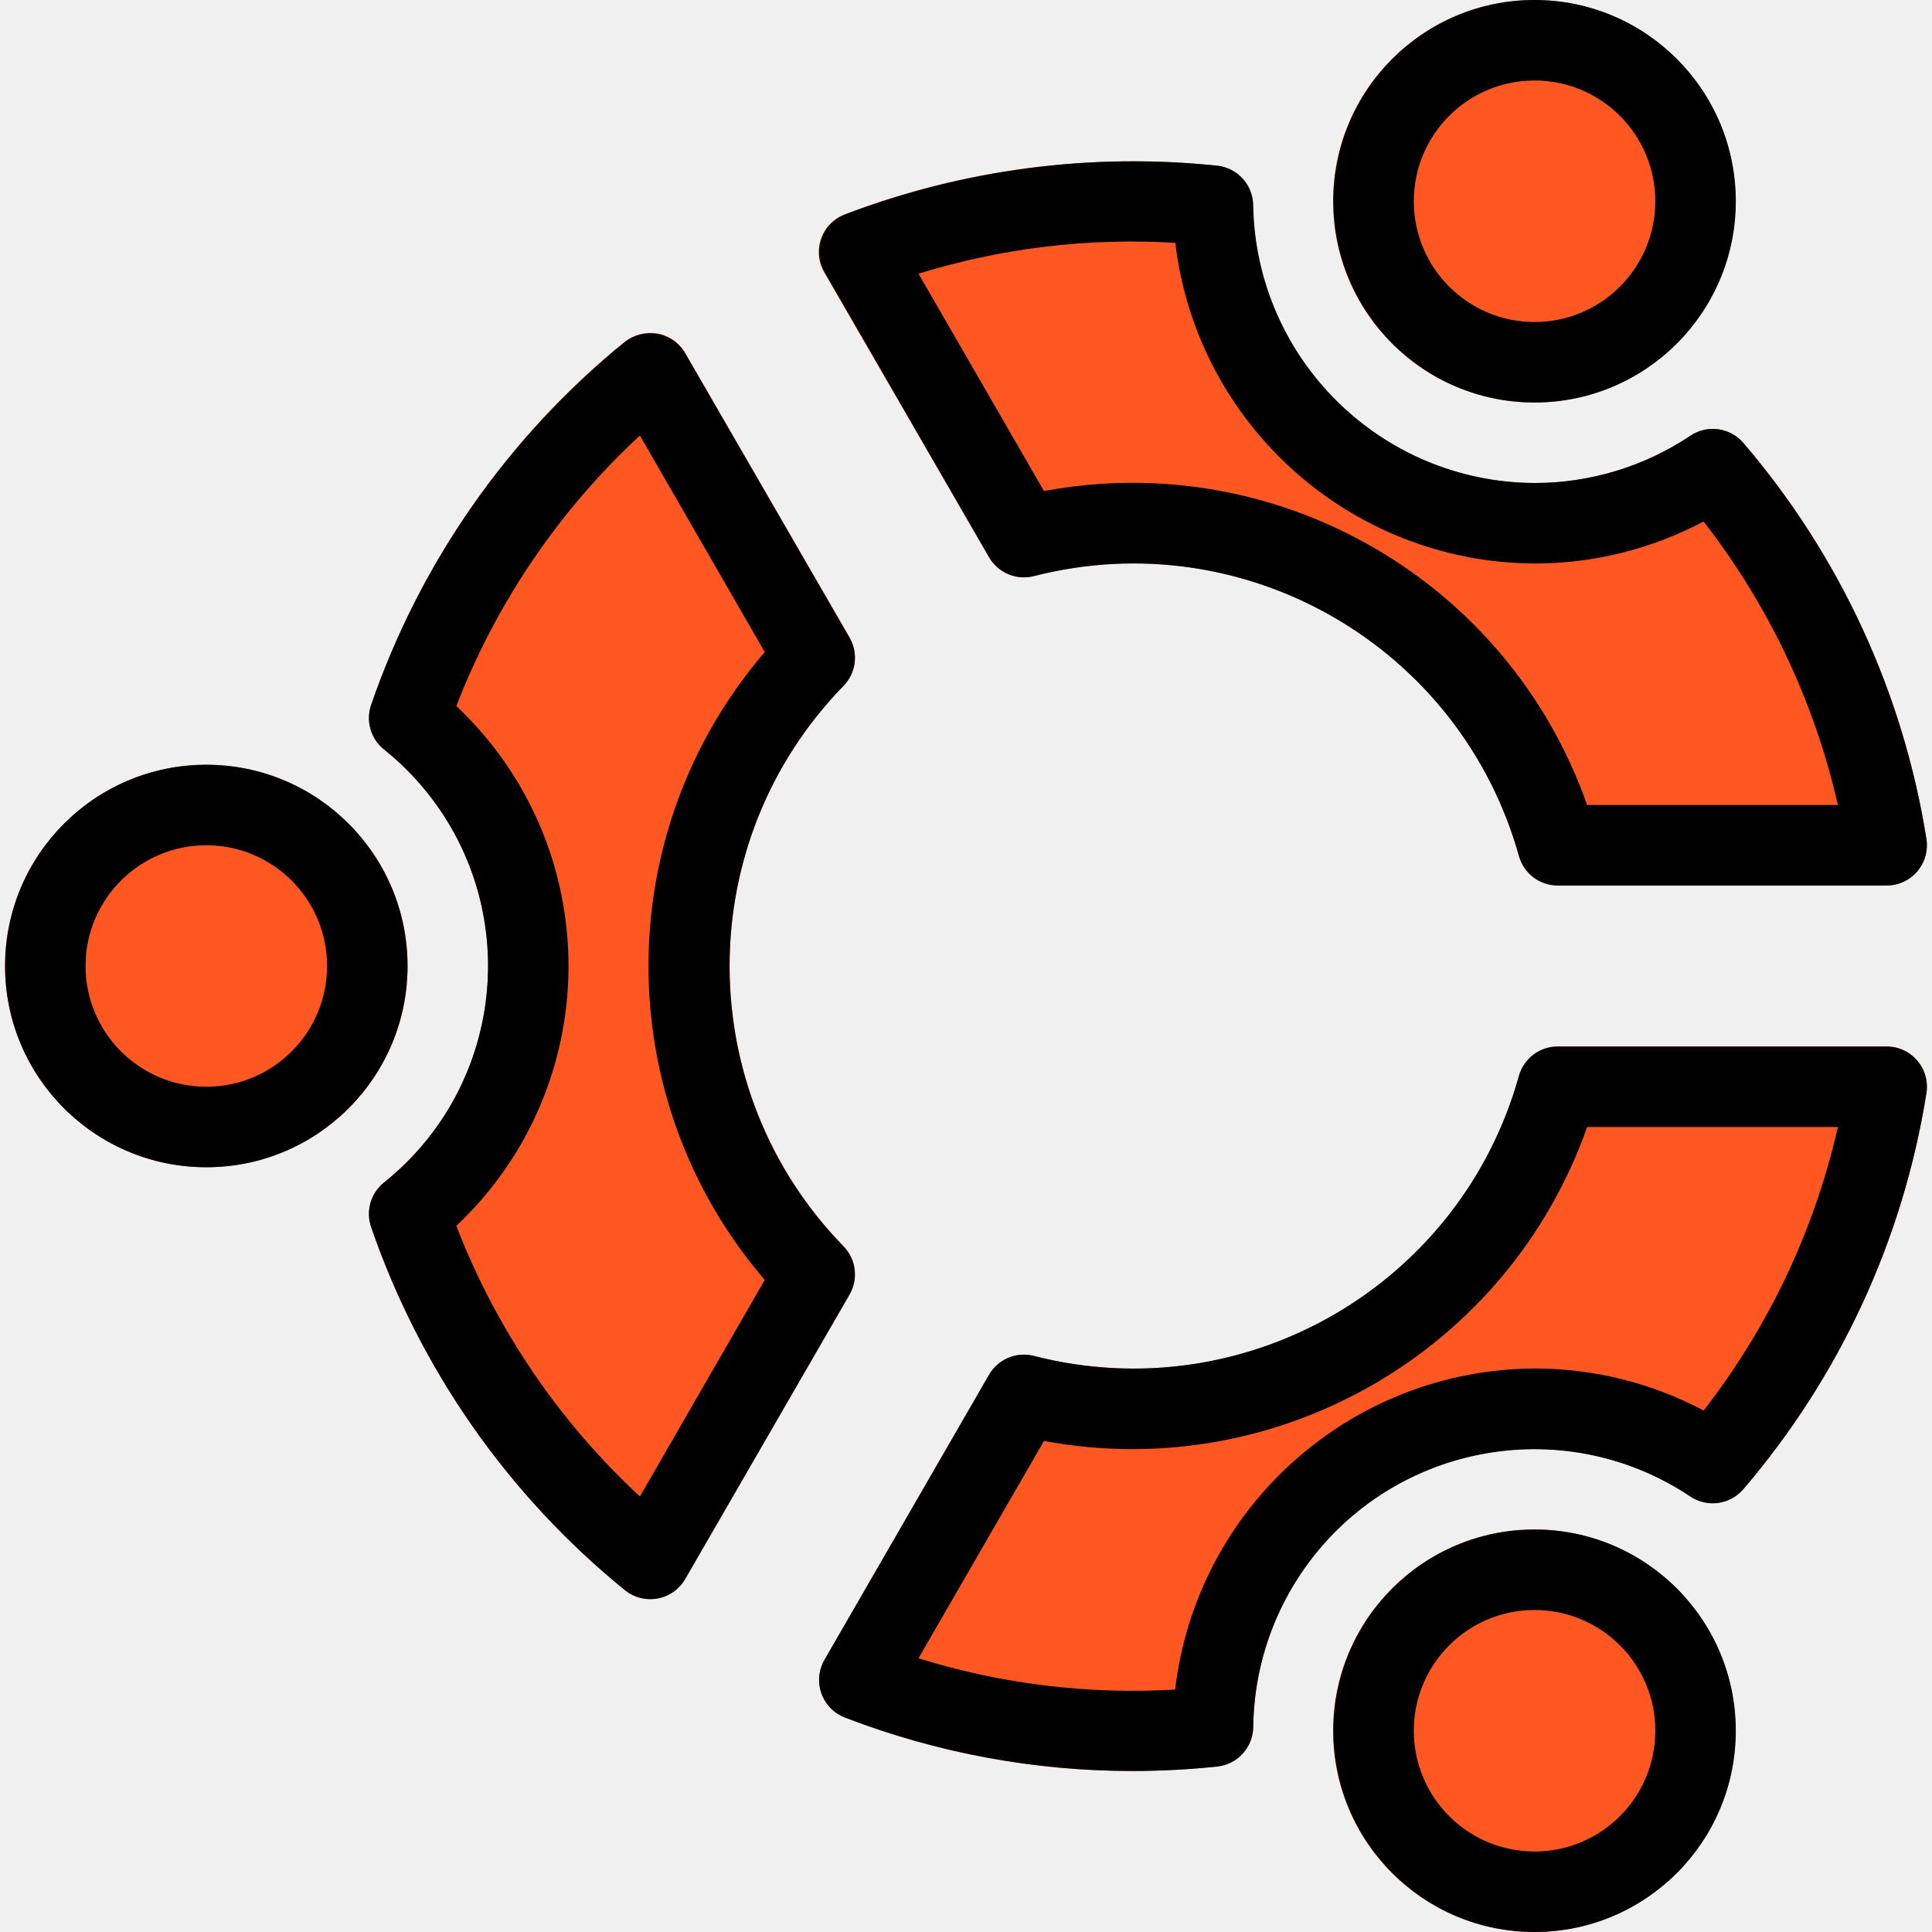
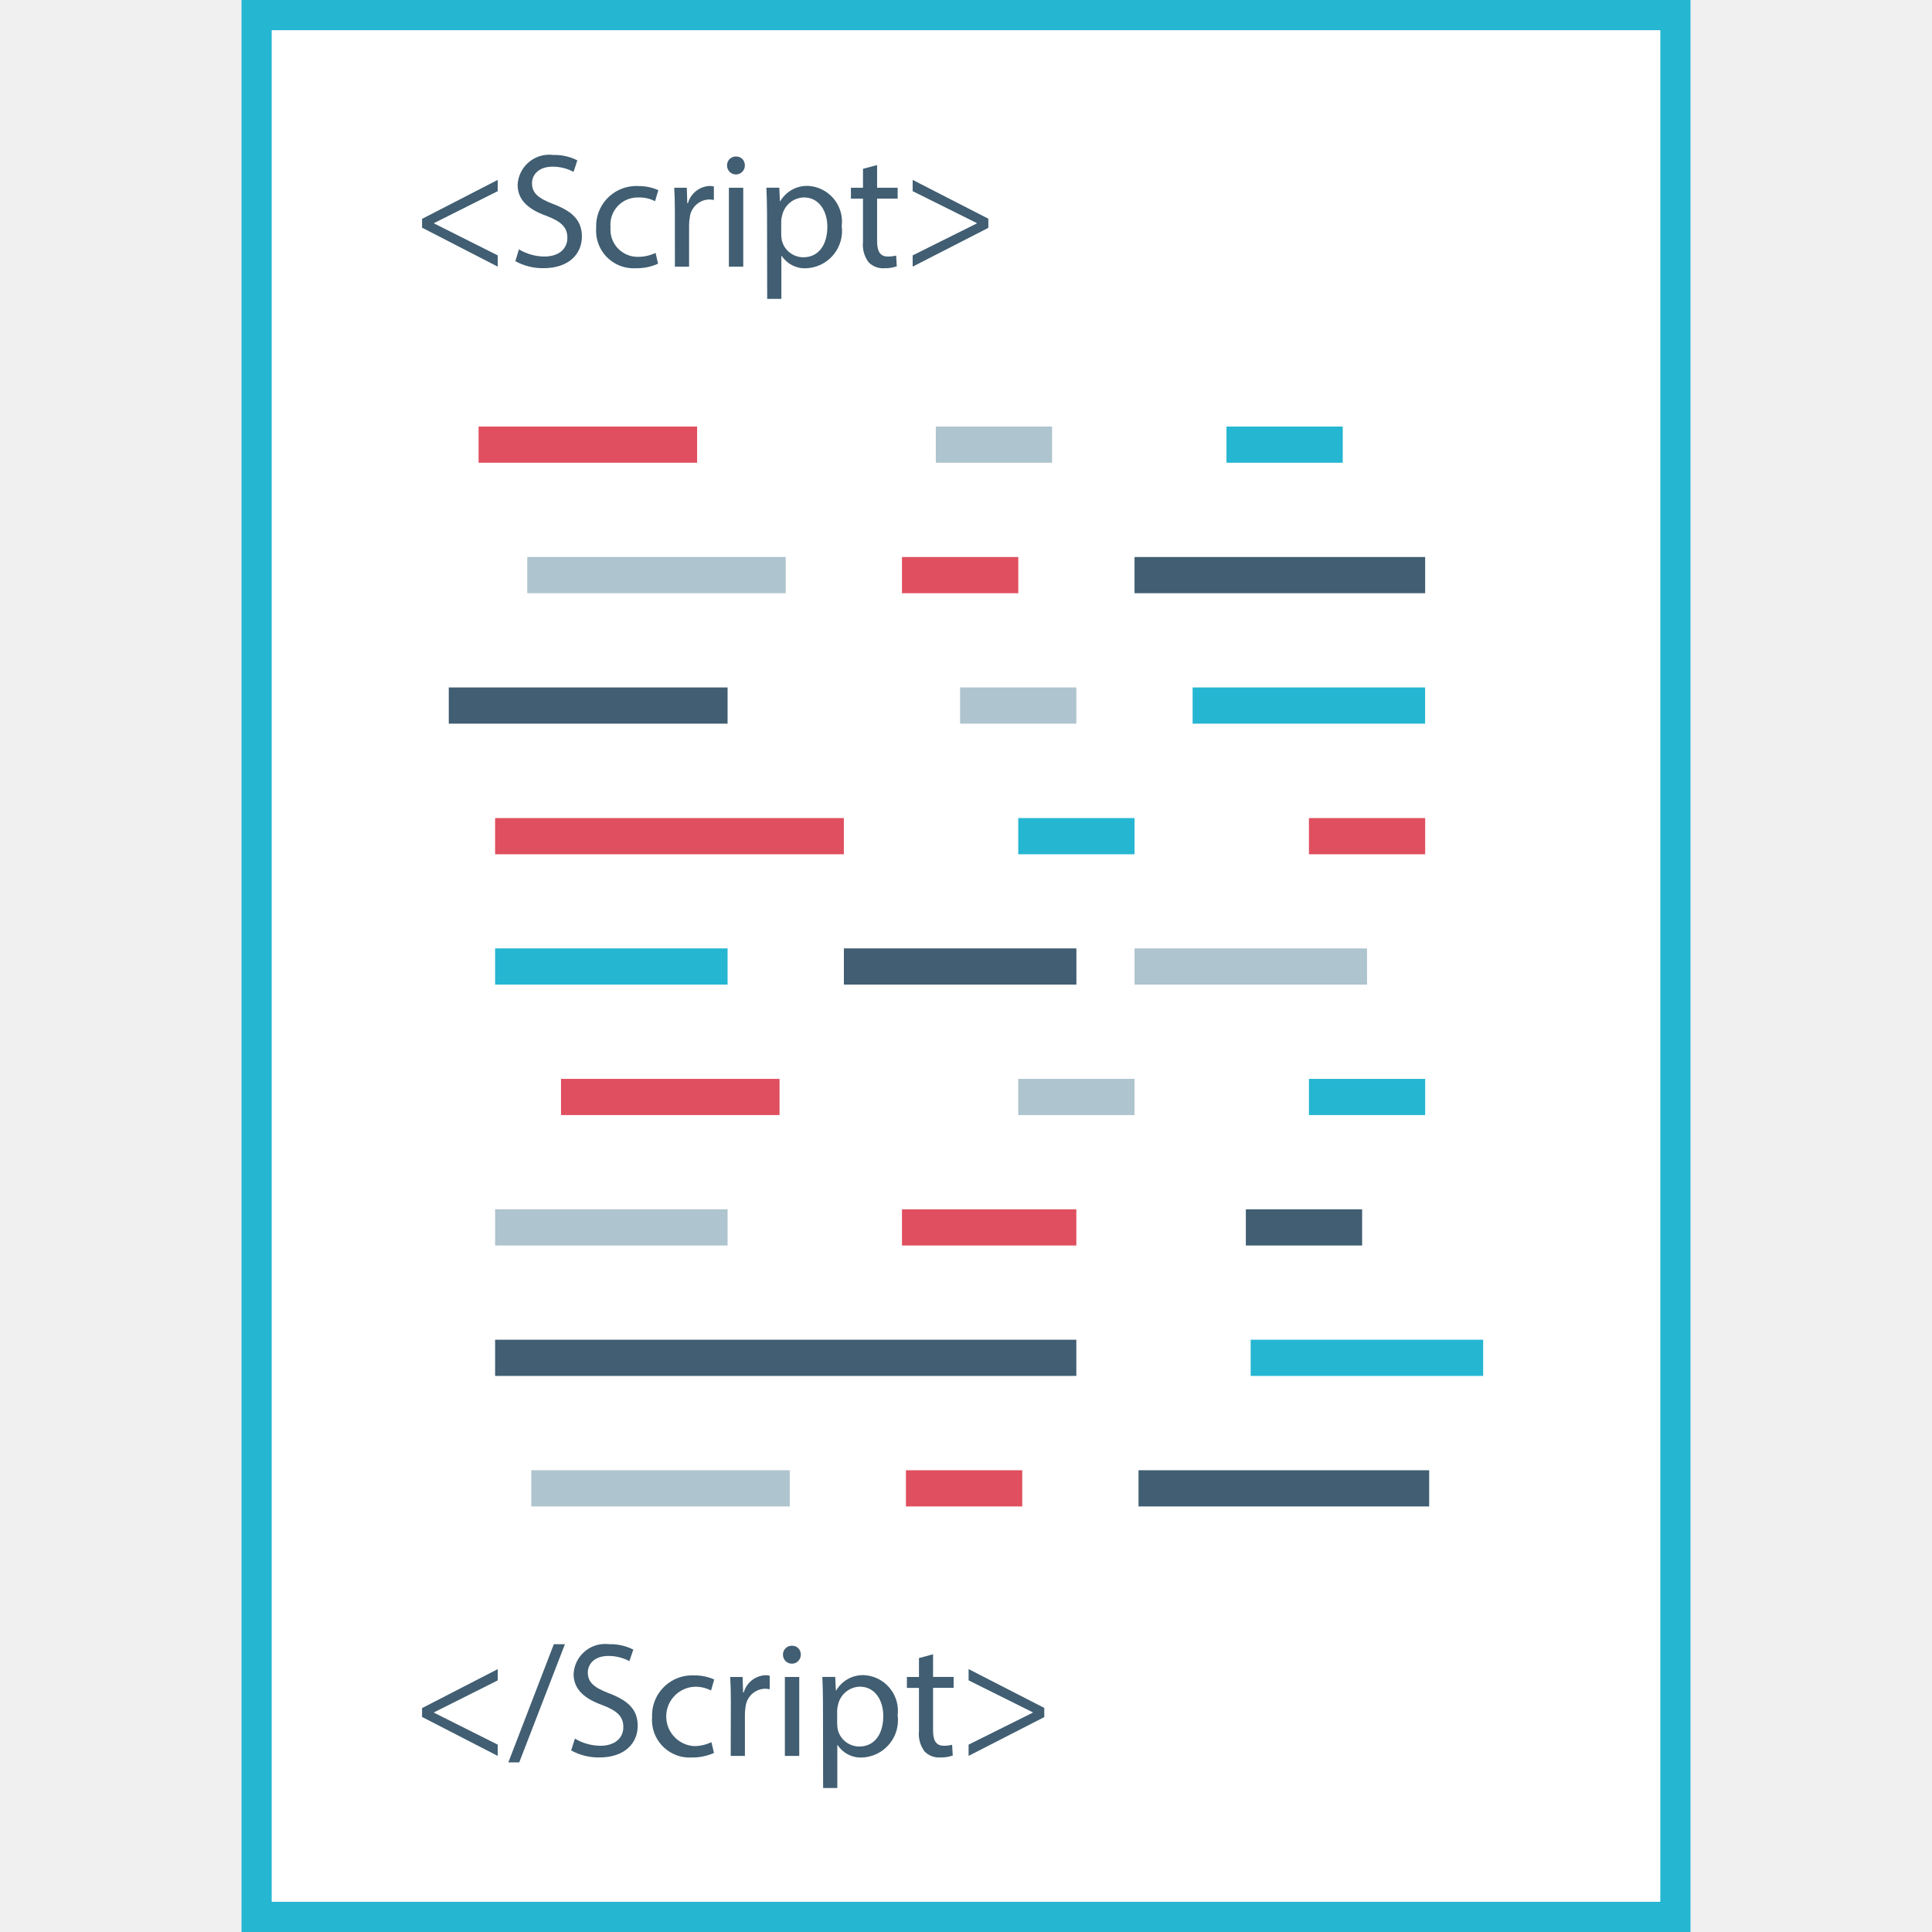
- <svg xmlns="http://www.w3.org/2000/svg" version="1.1" id="Capa_1" x="0px" y="0px" viewBox="0 0 512 512" style="enable-background:new 0 0 512 512;" xml:space="preserve">
+ <svg xmlns="http://www.w3.org/2000/svg" version="1.1" id="Layer_1" x="0px" y="0px" viewBox="0 0 512 512" style="enable-background:new 0 0 512 512;" xml:space="preserve">
+   <rect x="68" y="4" style="fill:#FFFFFF;" width="376" height="504" />
+   <path style="fill:#25B6D2;" d="M440,8v496H72V8H440 M448,0H64v512h384V0z" />
+   <rect x="301.72" y="389.632" style="fill:#415E72;" width="77.024" height="9.592" />
+   <rect x="240.08" y="389.632" style="fill:#E04F5F;" width="30.824" height="9.592" />
+   <rect x="140.8" y="389.632" style="fill:#AEC4CE;" width="68.496" height="9.592" />
+   <rect x="330.16" y="320.48" style="fill:#415E72;" width="30.816" height="9.592" />
+   <rect x="239.032" y="320.48" style="fill:#E04F5F;" width="46.208" height="9.592" />
+   <rect x="131.208" y="320.48" style="fill:#AEC4CE;" width="61.608" height="9.592" />
+   <rect x="131.208" y="251.336" style="fill:#25B6D2;" width="61.608" height="9.592" />
+   <rect x="223.64" y="251.336" style="fill:#415E72;" width="61.616" height="9.592" />
+   <rect x="300.664" y="251.336" style="fill:#AEC4CE;" width="61.608" height="9.592" />
+   <rect x="346.88" y="285.912" style="fill:#25B6D2;" width="30.808" height="9.592" />
+   <rect x="269.848" y="285.912" style="fill:#AEC4CE;" width="30.816" height="9.592" />
+   <rect x="148.672" y="285.912" style="fill:#E04F5F;" width="57.912" height="9.592" />
+   <rect x="325.032" y="113.04" style="fill:#25B6D2;" width="30.808" height="9.592" />
+   <rect x="248" y="113.04" style="fill:#AEC4CE;" width="30.808" height="9.592" />
+   <rect x="126.824" y="113.04" style="fill:#E04F5F;" width="57.92" height="9.592" />
+   <rect x="131.208" y="355.04" style="fill:#415E72;" width="154.032" height="9.592" />
+   <rect x="331.44" y="355.04" style="fill:#25B6D2;" width="61.616" height="9.592" />
+   <rect x="346.88" y="216.8" style="fill:#E04F5F;" width="30.808" height="9.592" />
+   <rect x="269.848" y="216.8" style="fill:#25B6D2;" width="30.816" height="9.592" />
+   <rect x="131.208" y="216.8" style="fill:#E04F5F;" width="92.424" height="9.592" />
+   <rect x="300.664" y="147.616" style="fill:#415E72;" width="77.016" height="9.592" />
+   <rect x="239.032" y="147.616" style="fill:#E04F5F;" width="30.824" height="9.592" />
+   <rect x="139.728" y="147.616" style="fill:#AEC4CE;" width="68.496" height="9.592" />
+   <rect x="316.056" y="182.184" style="fill:#25B6D2;" width="61.616" height="9.592" />
+   <rect x="254.432" y="182.184" style="fill:#AEC4CE;" width="30.808" height="9.592" />
  <g>
-     <circle style="fill:#FF5722;" cx="54.674" cy="256" r="53.333" />
-     <circle style="fill:#FF5722;" cx="406.61" cy="458.667" r="53.333" />
-     <circle style="fill:#FF5722;" cx="406.61" cy="53.333" r="53.333" />
-     <path style="fill:#FF5722;" d="M262.098,147.669c2.383,4.129,7.216,6.176,11.84,5.013c55.924-14.4,113.089,18.592,128.597,74.219   c1.298,4.593,5.489,7.764,10.261,7.765h87.168c5.891,0.003,10.669-4.77,10.673-10.661c0-0.566-0.045-1.132-0.134-1.691   c-6.168-38.801-22.959-75.137-48.512-104.981c-3.524-4.066-9.524-4.871-13.995-1.877c-12.228,8.182-26.61,12.548-41.323,12.544   c-40.78-0.145-73.959-32.869-74.667-73.643c-0.078-5.395-4.171-9.882-9.536-10.453c-33.448-3.504-67.251,0.925-98.667,12.928   c-5.501,2.108-8.251,8.277-6.143,13.778c0.201,0.524,0.443,1.032,0.724,1.518L262.098,147.669z" />
-     <path style="fill:#FF5722;" d="M499.986,277.333h-87.168c-4.772,0.001-8.963,3.173-10.261,7.765   c-15.489,55.642-72.67,88.643-128.597,74.219c-4.624-1.163-9.457,0.884-11.84,5.013l-43.605,75.541   c-2.947,5.101-1.201,11.625,3.9,14.572c0.486,0.281,0.994,0.523,1.518,0.724c31.384,12.127,65.217,16.56,98.667,12.928   c5.365-0.571,9.458-5.059,9.536-10.453c0.472-41.14,34.205-74.109,75.345-73.637c14.435,0.165,28.511,4.521,40.516,12.538   c4.491,2.991,10.507,2.157,14.016-1.941c25.542-29.826,42.332-66.138,48.512-104.917c0.931-5.817-3.03-11.287-8.847-12.218   C501.118,277.378,500.552,277.333,499.986,277.333z" />
-     <path style="fill:#FF5722;" d="M223.548,330.261c-40.254-41.333-40.254-107.211,0-148.544c3.338-3.429,3.984-8.662,1.579-12.8   l-43.541-75.371c-1.564-2.711-4.239-4.599-7.317-5.163c-3.058-0.527-6.198,0.246-8.661,2.133   c-30.98,25.188-54.276,58.557-67.243,96.32c-1.451,4.211-0.133,8.881,3.307,11.712c31.735,25.306,36.947,71.546,11.641,103.281   c-3.432,4.304-7.337,8.209-11.641,11.641c-3.44,2.831-4.758,7.501-3.307,11.712c12.975,37.729,36.263,71.067,67.221,96.235   c1.905,1.549,4.286,2.392,6.741,2.389c0.644-0.004,1.286-0.061,1.92-0.171c3.078-0.564,5.754-2.452,7.317-5.163l43.541-75.413   C227.516,338.928,226.879,333.696,223.548,330.261z" />
+     <rect x="118.928" y="182.184" style="fill:#415E72;" width="73.888" height="9.592" />
+     <path style="fill:#415E72;" d="M111.848,58l20.056-10.328v2.984l-16.896,8.472V59.2l16.896,8.48v2.984l-20.056-10.328   C111.848,60.336,111.848,58,111.848,58z" />
+     <path style="fill:#415E72;" d="M137.52,66.088c2.04,1.216,4.368,1.872,6.744,1.896c3.84,0,6.096-2.032,6.096-4.968   c0-2.728-1.552-4.28-5.496-5.792c-4.752-1.688-7.688-4.152-7.688-8.256c0.232-4.624,4.16-8.192,8.784-7.96   c0.216,0.008,0.424,0.032,0.64,0.056c2.216-0.064,4.424,0.424,6.4,1.432l-1,3.056c-1.696-0.912-3.6-1.384-5.528-1.384   c-4,0-5.488,2.4-5.488,4.368c0,2.72,1.768,4.064,5.792,5.6c4.92,1.896,7.432,4.28,7.432,8.552c0,4.504-3.328,8.384-10.192,8.384   c-2.6,0.032-5.16-0.608-7.44-1.856L137.52,66.088z" />
+     <path style="fill:#415E72;" d="M174.4,69.88c-1.888,0.848-3.944,1.256-6.008,1.208c-5.48,0.272-10.144-3.952-10.416-9.432   c-0.024-0.416-0.016-0.824,0.016-1.24c-0.272-5.864,4.256-10.832,10.12-11.112c0.36-0.016,0.72-0.016,1.08,0.008   c1.816-0.024,3.616,0.344,5.272,1.08l-0.864,2.936c-1.36-0.712-2.88-1.048-4.408-0.992c-3.976-0.128-7.296,2.992-7.424,6.968   c-0.008,0.312,0,0.624,0.032,0.936c-0.344,3.96,2.584,7.456,6.552,7.8c0.24,0.024,0.48,0.032,0.712,0.024   c1.616,0.008,3.208-0.352,4.664-1.04L174.4,69.88z" />
+     <path style="fill:#415E72;" d="M178.848,56.272c0-2.464-0.048-4.576-0.168-6.52h3.328l0.128,4.104h0.168   c0.736-2.616,3.072-4.464,5.792-4.576c0.368,0,0.736,0.04,1.088,0.136V53c-0.424-0.096-0.864-0.136-1.296-0.136   c-2.688,0.104-4.88,2.2-5.104,4.88c-0.104,0.584-0.16,1.184-0.168,1.776v11.144h-3.76L178.848,56.272z" />
+     <path style="fill:#415E72;" d="M197.392,43.872c0,1.304-1.056,2.36-2.36,2.36s-2.36-1.056-2.36-2.36   c-0.048-1.28,0.96-2.352,2.24-2.4c0.056,0,0.112,0,0.16,0c1.248-0.032,2.28,0.952,2.312,2.192   C197.4,43.736,197.4,43.8,197.392,43.872z M193.16,70.664V49.752h3.808v20.912H193.16z" />
+     <path style="fill:#415E72;" d="M203.272,56.576c0-2.68-0.088-4.84-0.168-6.832h3.416l0.168,3.584h0.088   c1.536-2.624,4.392-4.184,7.432-4.064c5.224,0.304,9.216,4.792,8.912,10.016c-0.016,0.208-0.032,0.408-0.056,0.616   c0.72,5.416-3.08,10.392-8.504,11.12c-0.336,0.048-0.664,0.072-1,0.08c-2.56,0.104-4.992-1.144-6.4-3.288h-0.088V79.2h-3.76   L203.272,56.576z M207.032,62.176c0.008,0.52,0.064,1.04,0.168,1.552c0.648,2.616,3.008,4.456,5.704,4.456   c4,0,6.352-3.28,6.352-8.08c0-4.192-2.2-7.784-6.216-7.784c-2.768,0.072-5.136,2.016-5.752,4.712   c-0.152,0.504-0.232,1.024-0.256,1.552V62.176z" />
+     <path style="fill:#415E72;" d="M232.44,43.744v6.008h5.448v2.888h-5.448v11.28c0,2.592,0.736,4.064,2.848,4.064   c0.744,0.008,1.48-0.08,2.2-0.256l0.168,2.848c-1.08,0.376-2.224,0.552-3.368,0.512c-1.536,0.088-3.04-0.496-4.112-1.6   c-1.16-1.568-1.68-3.512-1.472-5.448v-11.4h-3.2v-2.888h3.2v-5.016L232.44,43.744z" />
+     <path style="fill:#415E72;" d="M261.92,60.384l-20.056,10.28V67.68l17.024-8.48v-0.072l-17.024-8.472v-2.984L261.92,57.96   L261.92,60.384L261.92,60.384z" />
+     <path style="fill:#415E72;" d="M111.848,452.664l20.056-10.328v2.984l-16.896,8.472v0.088l16.896,8.472v2.984l-20.056-10.328   L111.848,452.664z" />
+     <path style="fill:#415E72;" d="M134.712,467.056l12.064-31.328h2.936L137.6,467.056H134.712z" />
+     <path style="fill:#415E72;" d="M152.352,460.752c2.04,1.216,4.368,1.872,6.744,1.896c3.84,0,6.096-2.032,6.096-4.968   c0-2.728-1.552-4.28-5.496-5.792c-4.752-1.688-7.688-4.152-7.688-8.256c0.232-4.624,4.16-8.192,8.784-7.96   c0.216,0.008,0.424,0.032,0.64,0.056c2.216-0.064,4.424,0.424,6.4,1.432l-1.04,3.064c-1.696-0.912-3.6-1.384-5.528-1.384   c-4,0-5.488,2.4-5.488,4.368c0,2.72,1.768,4.064,5.792,5.6c4.92,1.896,7.432,4.28,7.432,8.552c0,4.504-3.328,8.384-10.192,8.384   c-2.6,0.032-5.16-0.608-7.44-1.856L152.352,460.752z" />
+     <path style="fill:#415E72;" d="M189.216,464.544c-1.888,0.848-3.944,1.256-6.008,1.208c-5.48,0.272-10.144-3.952-10.416-9.432   c-0.024-0.416-0.016-0.824,0.016-1.24c-0.264-5.864,4.28-10.824,10.144-11.088c0.352-0.016,0.704-0.016,1.048,0.008   c1.816-0.024,3.616,0.344,5.272,1.08l-0.84,2.92c-1.368-0.712-2.896-1.056-4.432-0.992c-4.344,0.24-7.672,3.96-7.432,8.304   c0.216,3.96,3.352,7.144,7.304,7.424c1.616,0.008,3.208-0.352,4.664-1.04L189.216,464.544z" />
+     <path style="fill:#415E72;" d="M193.68,450.936c0-2.464-0.048-4.576-0.168-6.52h3.288l0.128,4.104h0.168   c0.736-2.616,3.072-4.464,5.792-4.576c0.368,0,0.736,0.04,1.088,0.136v3.584c-0.424-0.096-0.864-0.136-1.296-0.136   c-2.688,0.104-4.88,2.2-5.104,4.88c-0.104,0.584-0.16,1.184-0.168,1.776v11.152h-3.76L193.68,450.936z" />
+     <path style="fill:#415E72;" d="M212.216,438.536c0,1.304-1.056,2.36-2.36,2.36s-2.36-1.056-2.36-2.36   c-0.048-1.28,0.96-2.352,2.24-2.4c0.056,0,0.112,0,0.16,0c1.248-0.032,2.28,0.952,2.312,2.192   C212.224,438.4,212.224,438.464,212.216,438.536z M208,465.328v-20.912h3.808v20.912H208z" />
+     <path style="fill:#415E72;" d="M218.096,451.24c0-2.68-0.088-4.84-0.168-6.832h3.416l0.168,3.584h0.088   c1.536-2.624,4.392-4.184,7.432-4.064c5.224,0.304,9.216,4.792,8.912,10.016c-0.016,0.208-0.032,0.408-0.056,0.616   c0.72,5.416-3.08,10.392-8.504,11.12c-0.336,0.048-0.664,0.072-1,0.08c-2.56,0.104-4.992-1.144-6.4-3.288h-0.088v11.368h-3.76   L218.096,451.24z M221.856,456.84c0.008,0.52,0.064,1.04,0.168,1.552c0.648,2.616,3.008,4.456,5.704,4.456   c4,0,6.352-3.28,6.352-8.08c0-4.192-2.2-7.784-6.216-7.784c-2.768,0.072-5.136,2.016-5.752,4.712   c-0.152,0.504-0.232,1.024-0.256,1.552V456.84z" />
+     <path style="fill:#415E72;" d="M247.272,438.4v6.008h5.448v2.888h-5.448v11.28c0,2.592,0.736,4.064,2.848,4.064   c0.744,0.008,1.48-0.08,2.2-0.256l0.168,2.848c-1.08,0.376-2.224,0.552-3.368,0.512c-1.536,0.088-3.04-0.496-4.112-1.6   c-1.16-1.568-1.68-3.512-1.472-5.448v-11.392h-3.2v-2.888h3.2V439.4L247.272,438.4z" />
+     <path style="fill:#415E72;" d="M276.744,455.048l-20.056,10.28v-2.984l17.024-8.472v-0.088l-17.024-8.472v-2.984l20.056,10.288   V455.048z" />
  </g>
-   <path d="M54.674,309.333C25.218,309.333,1.34,285.455,1.34,256c0-29.455,23.878-53.333,53.333-53.333s53.333,23.878,53.333,53.333  l0,0C108.007,285.455,84.129,309.333,54.674,309.333z M54.674,224c-17.673,0-32,14.327-32,32s14.327,32,32,32s32-14.327,32-32l0,0  C86.674,238.327,72.347,224,54.674,224z" />
-   <path d="M406.674,512c-29.455,0-53.333-23.878-53.333-53.333s23.878-53.333,53.333-53.333s53.333,23.878,53.333,53.333  S436.129,512,406.674,512z M406.674,426.667c-17.673,0-32,14.327-32,32s14.327,32,32,32s32-14.327,32-32  S424.347,426.667,406.674,426.667z" />
-   <path d="M406.674,106.667c-29.455,0-53.333-23.878-53.333-53.333S377.218,0,406.674,0s53.333,23.878,53.333,53.333  S436.129,106.667,406.674,106.667z M406.674,21.333c-17.673,0-32,14.327-32,32s14.327,32,32,32s32-14.327,32-32  S424.347,21.333,406.674,21.333z" />
-   <path d="M499.986,234.667h-87.168c-4.772-0.001-8.963-3.173-10.261-7.765c-15.537-55.604-72.679-88.583-128.597-74.219  c-4.624,1.163-9.457-0.884-11.84-5.013l-43.627-75.541c-2.947-5.101-1.201-11.625,3.9-14.572c0.486-0.281,0.994-0.523,1.518-0.724  c31.42-11.987,65.219-16.416,98.667-12.928c5.365,0.571,9.458,5.059,9.536,10.453c0.696,40.737,33.817,73.451,74.56,73.643  c14.713,0.006,29.096-4.36,41.323-12.544c4.491-2.991,10.507-2.157,14.016,1.941c25.543,29.825,42.333,66.138,48.512,104.917  c0.931,5.817-3.03,11.287-8.847,12.218C501.118,234.622,500.552,234.667,499.986,234.667z M420.604,213.333h66.453  c-6.223-27.35-18.378-53-35.605-75.136c-13.795,7.327-29.18,11.151-44.8,11.136c-48.616-0.27-89.424-36.697-95.189-84.971  c-22.992-1.405-46.048,1.363-68.053,8.171l33.259,57.6C338.599,118.58,399.705,153.902,420.604,213.333z" />
-   <path d="M300.007,469.333c-26.02-0.013-51.815-4.814-76.096-14.165c-5.501-2.108-8.251-8.277-6.143-13.778  c0.201-0.524,0.443-1.032,0.724-1.518l43.605-75.541c2.383-4.129,7.216-6.176,11.84-5.013  c55.922,14.388,113.079-18.6,128.597-74.219c1.3-4.6,5.502-7.773,10.283-7.765h87.168c5.891-0.003,10.669,4.77,10.673,10.661  c0,0.566-0.045,1.132-0.134,1.691c-6.173,38.804-22.972,75.14-48.533,104.981c-3.509,4.099-9.525,4.932-14.016,1.941  c-34.216-22.848-80.475-13.633-103.323,20.583c-8.017,12.005-12.373,26.081-12.538,40.516c-0.078,5.395-4.171,9.882-9.536,10.453  C315.08,468.951,307.546,469.343,300.007,469.333z M243.41,439.467c21.985,6.839,45.027,9.643,68.011,8.277  c5.719-48.34,46.577-84.833,95.253-85.077c15.62-0.015,31.005,3.809,44.8,11.136c17.219-22.138,29.367-47.787,35.584-75.136h-66.453  c-20.929,59.407-82.012,94.715-143.936,83.2L243.41,439.467z" />
-   <path d="M172.348,423.787c-2.455,0.003-4.836-0.841-6.741-2.389c-30.969-25.167-54.27-58.504-67.264-96.235  c-1.447-4.216-0.119-8.887,3.328-11.712c31.735-25.325,36.932-71.58,11.607-103.315c-3.424-4.29-7.317-8.184-11.607-11.607  c-3.447-2.825-4.775-7.496-3.328-11.712c12.998-37.723,36.299-71.052,67.264-96.213c2.46-1.894,5.603-2.668,8.661-2.133  c3.078,0.564,5.754,2.452,7.317,5.163l43.541,75.328c2.405,4.138,1.759,9.371-1.579,12.8c-40.277,41.324-40.277,107.22,0,148.544  c3.338,3.429,3.984,8.662,1.579,12.8l-43.541,75.349c-1.564,2.711-4.239,4.599-7.317,5.163  C173.634,423.724,172.992,423.781,172.348,423.787z M120.935,324.885c10.546,27.29,27.182,51.814,48.64,71.701l33.088-57.387  c-41.088-47.857-41.088-118.543,0-166.4l-33.088-57.387c-21.458,19.888-38.094,44.411-48.64,71.701  c38.038,35.86,39.804,95.767,3.944,133.806c-1.276,1.353-2.591,2.668-3.944,3.944L120.935,324.885z" />
  <g>
</g>
  <g>
</g>
  <g>
</g>
  <g>
</g>
  <g>
</g>
  <g>
</g>
  <g>
</g>
  <g>
</g>
  <g>
</g>
  <g>
</g>
  <g>
</g>
  <g>
</g>
  <g>
</g>
  <g>
</g>
  <g>
</g>
</svg>
